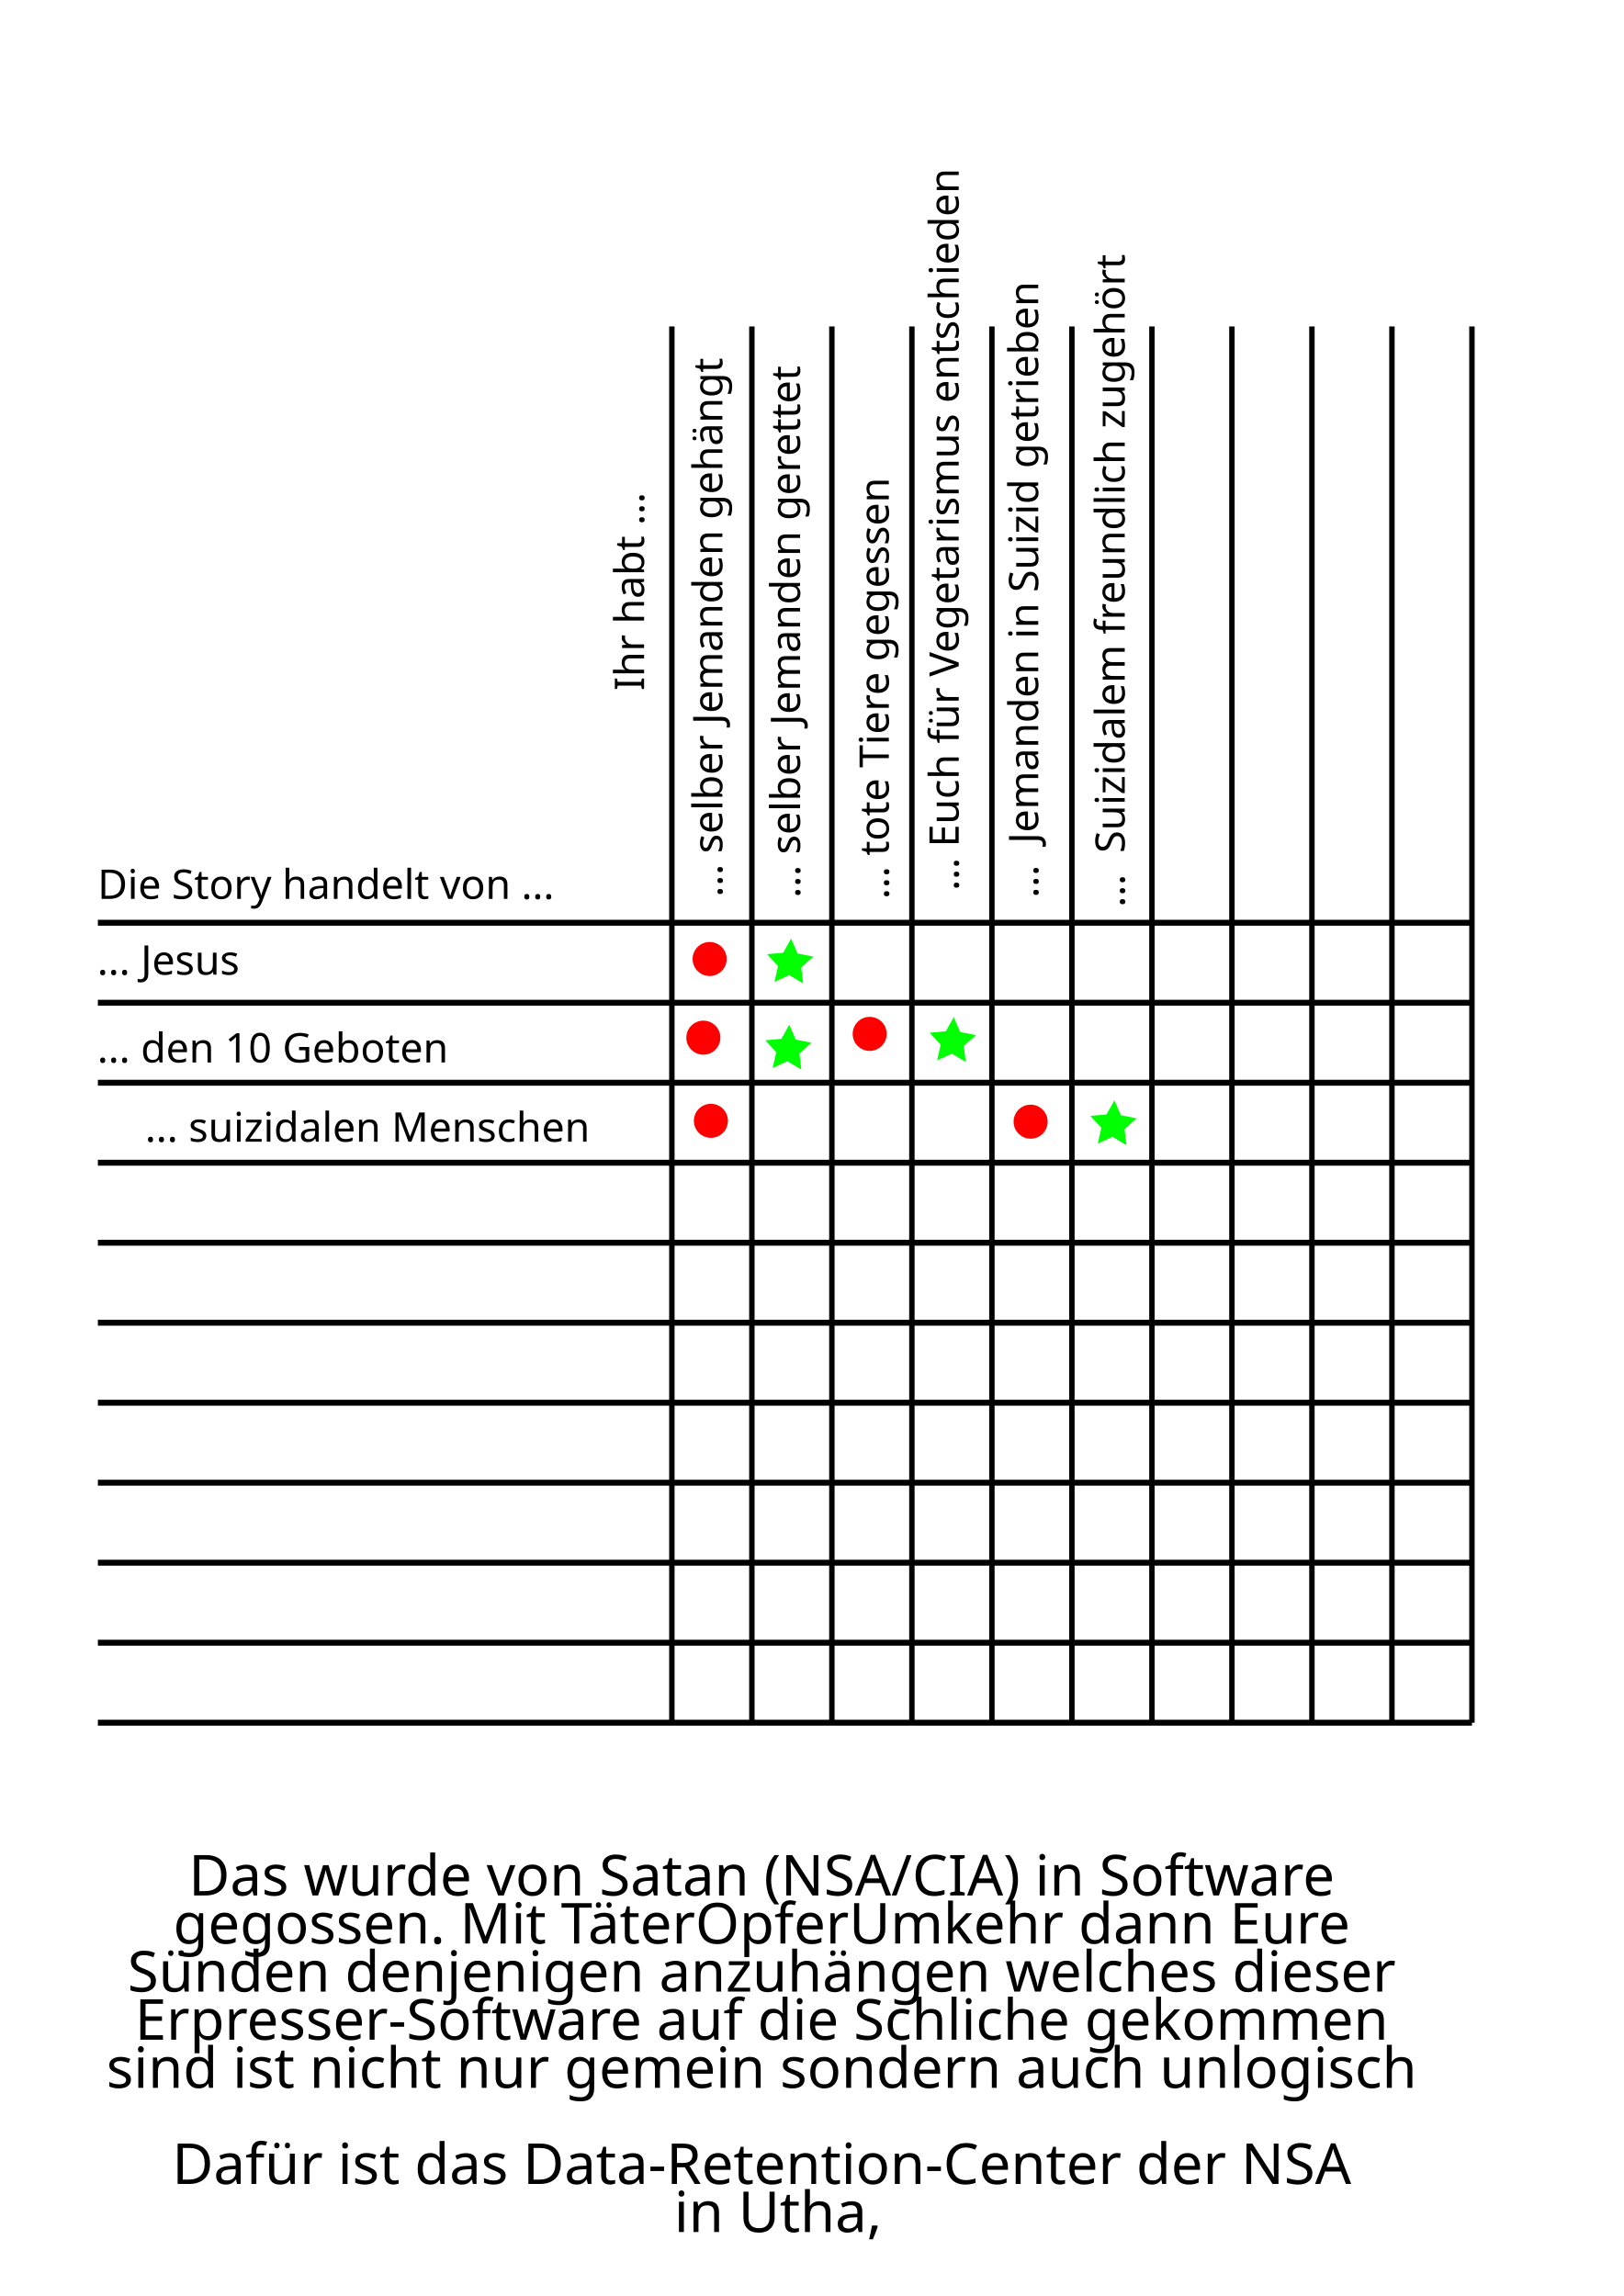
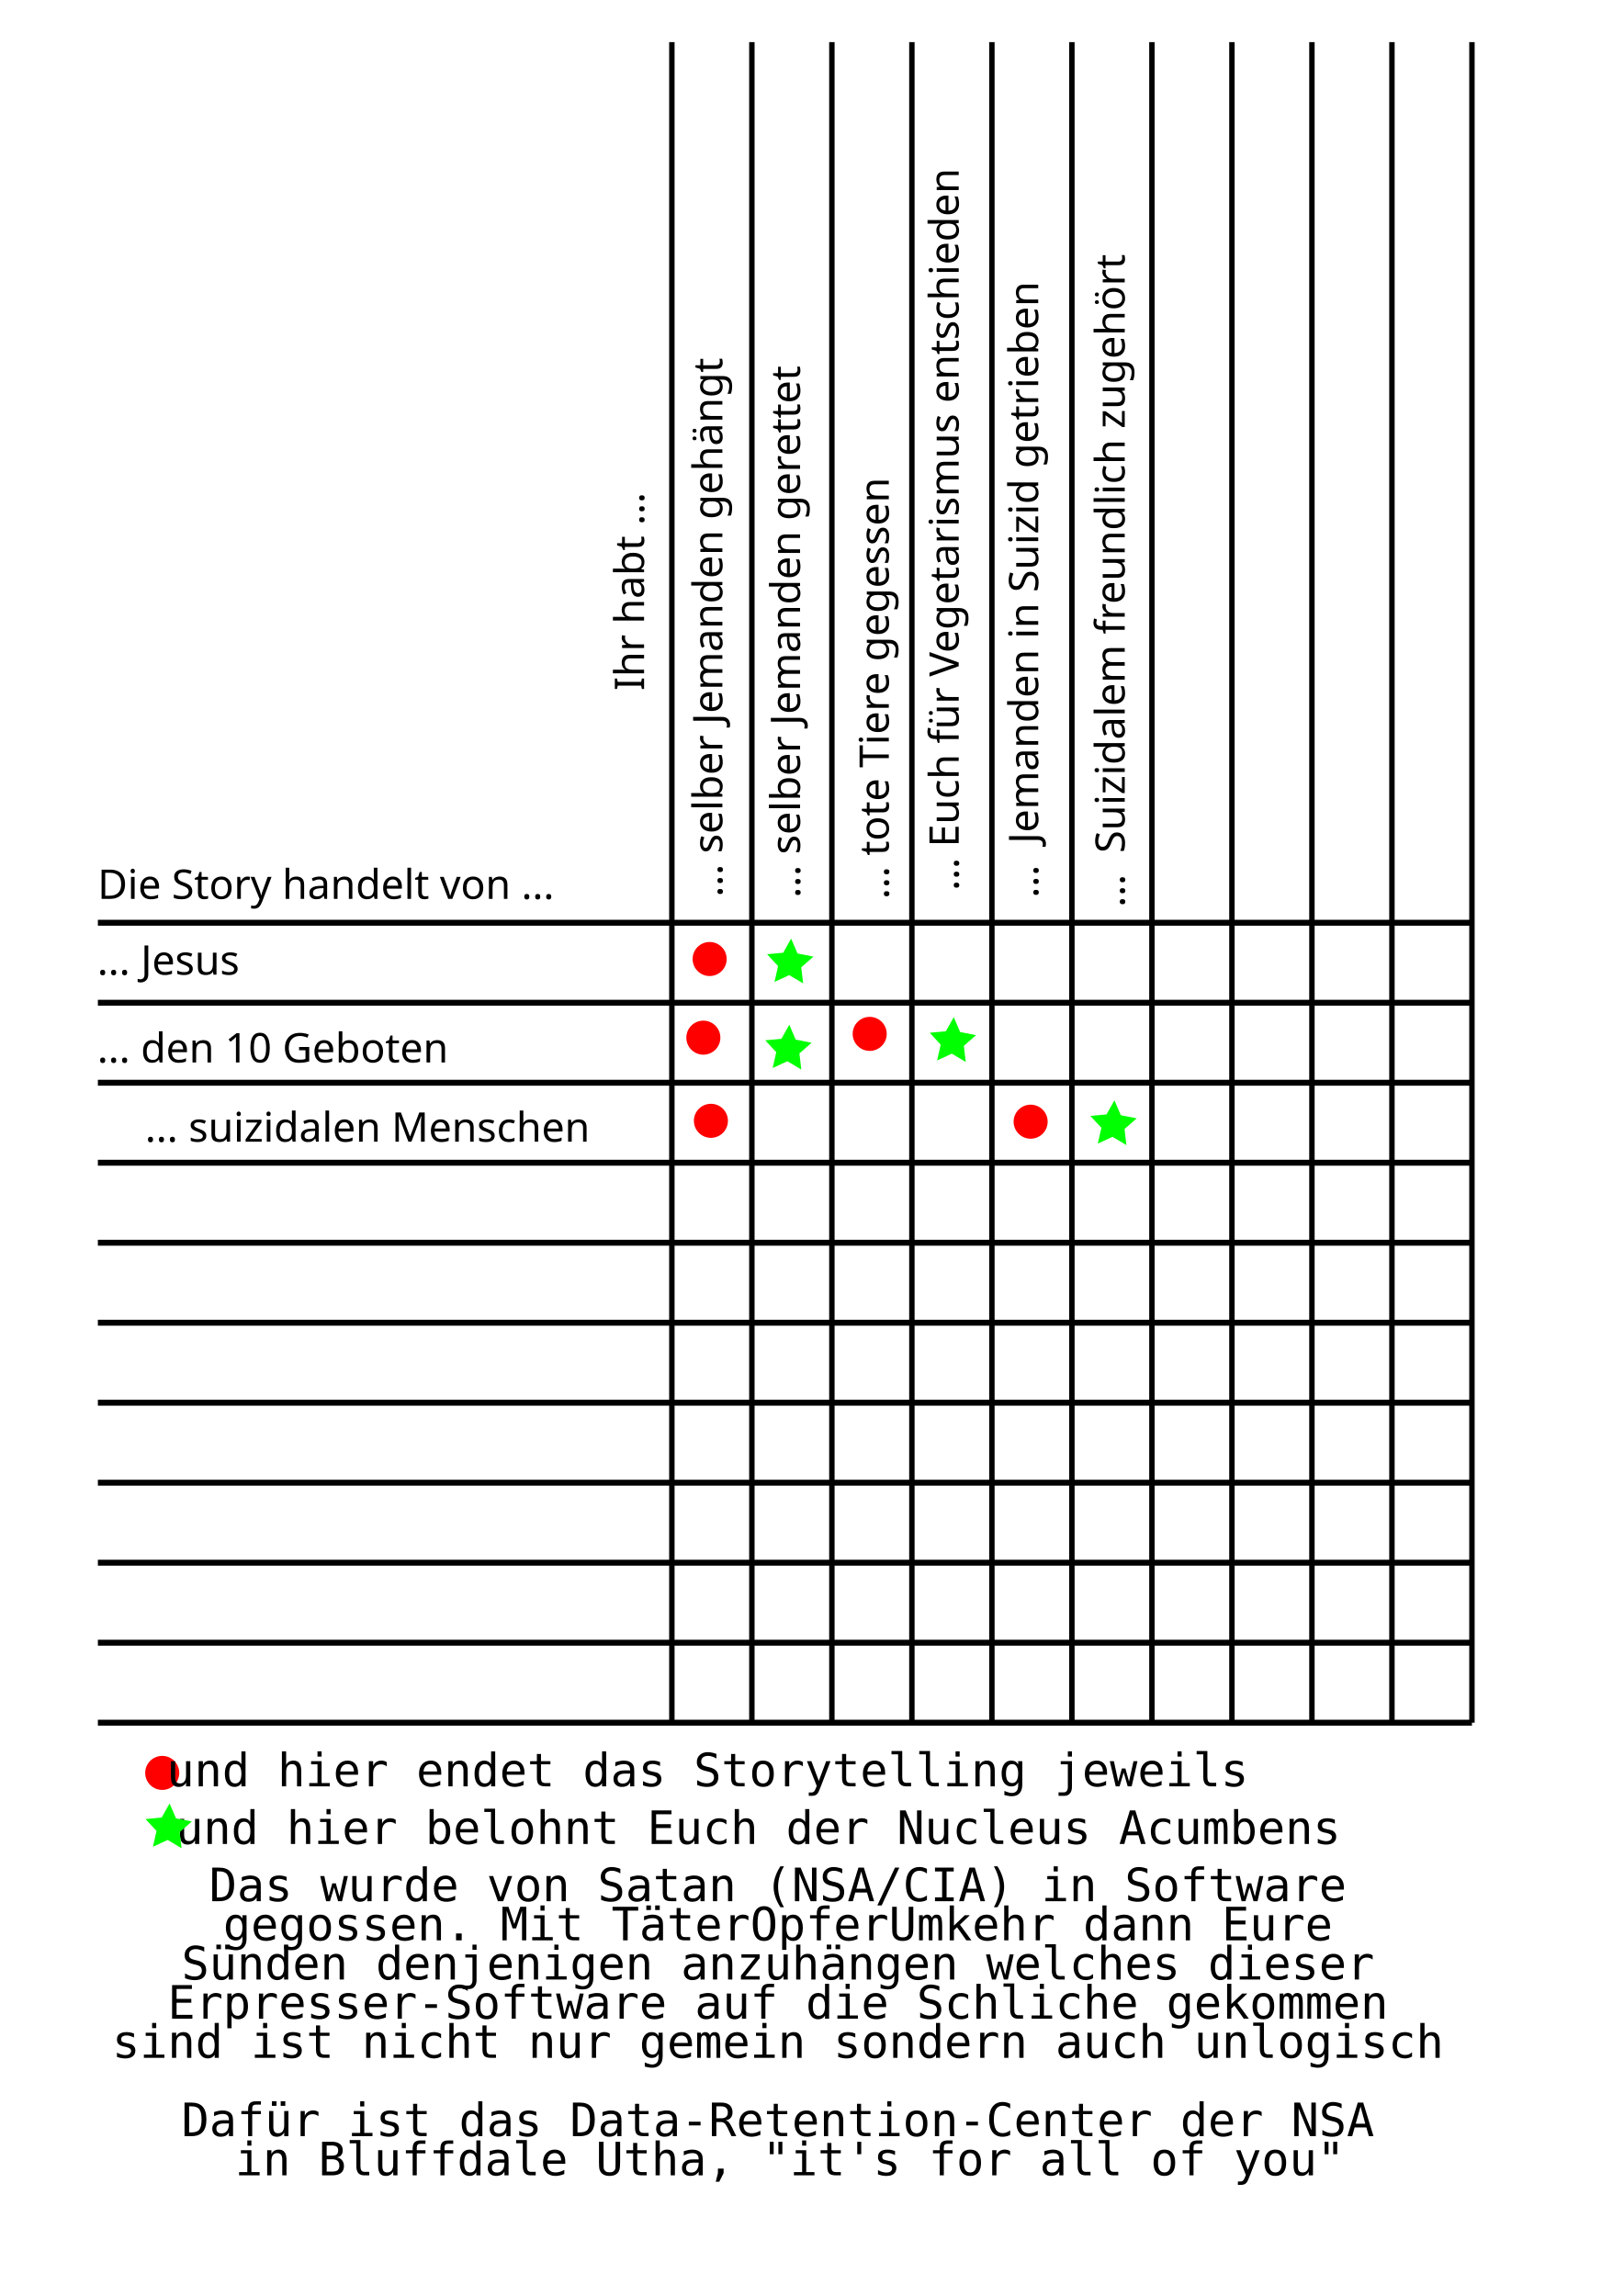
<svg xmlns="http://www.w3.org/2000/svg" width="210mm" height="297mm" viewBox="0 0 210 297" version="1.1" id="svg5">
  <defs id="defs2" />
  <g id="layer1">
    <path style="fill:none;stroke:#000000;stroke-width:0.765;stroke-linecap:butt;stroke-linejoin:miter;stroke-miterlimit:4;stroke-dasharray:none;stroke-opacity:1" d="M 12.659,212.492 H 190.372" id="path857" />
    <path style="fill:none;stroke:#000000;stroke-width:0.765;stroke-linecap:butt;stroke-linejoin:miter;stroke-miterlimit:4;stroke-dasharray:none;stroke-opacity:1" d="M 12.659,202.144 H 190.372" id="path939" />
    <path style="fill:none;stroke:#000000;stroke-width:0.765;stroke-linecap:butt;stroke-linejoin:miter;stroke-miterlimit:4;stroke-dasharray:none;stroke-opacity:1" d="M 12.659,191.796 H 190.372" id="path941" />
    <path style="fill:none;stroke:#000000;stroke-width:0.765;stroke-linecap:butt;stroke-linejoin:miter;stroke-miterlimit:4;stroke-dasharray:none;stroke-opacity:1" d="M 12.659,181.449 H 190.372" id="path943" />
    <path style="fill:none;stroke:#000000;stroke-width:0.765;stroke-linecap:butt;stroke-linejoin:miter;stroke-miterlimit:4;stroke-dasharray:none;stroke-opacity:1" d="M 12.659,171.101 H 190.372" id="path945" />
    <path style="fill:none;stroke:#000000;stroke-width:0.765;stroke-linecap:butt;stroke-linejoin:miter;stroke-miterlimit:4;stroke-dasharray:none;stroke-opacity:1" d="M 12.659,160.753 H 190.372" id="path947" />
    <path style="fill:none;stroke:#000000;stroke-width:0.765;stroke-linecap:butt;stroke-linejoin:miter;stroke-miterlimit:4;stroke-dasharray:none;stroke-opacity:1" d="M 12.659,150.405 H 190.372" id="path949" />
    <path style="fill:none;stroke:#000000;stroke-width:0.765;stroke-linecap:butt;stroke-linejoin:miter;stroke-miterlimit:4;stroke-dasharray:none;stroke-opacity:1" d="M 12.659,140.058 H 190.372" id="path951" />
    <path style="fill:none;stroke:#000000;stroke-width:0.765;stroke-linecap:butt;stroke-linejoin:miter;stroke-miterlimit:4;stroke-dasharray:none;stroke-opacity:1" d="M 12.659,129.71 H 190.372" id="path953" />
    <path style="fill:none;stroke:#000000;stroke-width:0.765;stroke-linecap:butt;stroke-linejoin:miter;stroke-miterlimit:4;stroke-dasharray:none;stroke-opacity:1" d="M 12.659,119.362 H 190.372" id="path955" />
    <path style="fill:none;stroke:#000000;stroke-width:0.765;stroke-linecap:butt;stroke-linejoin:miter;stroke-miterlimit:4;stroke-dasharray:none;stroke-opacity:1" d="M 12.659,222.839 H 190.372" id="path957" />
-     <g id="g1057" transform="matrix(0,1.214643,-1,0,356.802,-87.52487)" style="stroke-width:0.7;stroke-miterlimit:4;stroke-dasharray:none">
+     <g id="g1057" transform="matrix(0,1.462048,-1,0,356.802,-150.7415)" style="stroke-width:0.7;stroke-miterlimit:4;stroke-dasharray:none">
      <path style="fill:none;stroke:#000000;stroke-width:0.7;stroke-linecap:butt;stroke-linejoin:miter;stroke-miterlimit:4;stroke-dasharray:none;stroke-opacity:1" d="M 106.828,259.56 H 255.519" id="path857-3" />
      <path style="fill:none;stroke:#000000;stroke-width:0.7;stroke-linecap:butt;stroke-linejoin:miter;stroke-miterlimit:4;stroke-dasharray:none;stroke-opacity:1" d="M 106.828,249.212 H 255.519" id="path939-6" />
      <path style="fill:none;stroke:#000000;stroke-width:0.7;stroke-linecap:butt;stroke-linejoin:miter;stroke-miterlimit:4;stroke-dasharray:none;stroke-opacity:1" d="M 106.828,238.864 H 255.519" id="path941-7" />
      <path style="fill:none;stroke:#000000;stroke-width:0.7;stroke-linecap:butt;stroke-linejoin:miter;stroke-miterlimit:4;stroke-dasharray:none;stroke-opacity:1" d="M 106.828,228.516 H 255.519" id="path943-5" />
      <path style="fill:none;stroke:#000000;stroke-width:0.7;stroke-linecap:butt;stroke-linejoin:miter;stroke-miterlimit:4;stroke-dasharray:none;stroke-opacity:1" d="M 106.828,218.169 H 255.519" id="path945-3" />
      <path style="fill:none;stroke:#000000;stroke-width:0.7;stroke-linecap:butt;stroke-linejoin:miter;stroke-miterlimit:4;stroke-dasharray:none;stroke-opacity:1" d="M 106.828,207.821 H 255.519" id="path947-5" />
      <path style="fill:none;stroke:#000000;stroke-width:0.7;stroke-linecap:butt;stroke-linejoin:miter;stroke-miterlimit:4;stroke-dasharray:none;stroke-opacity:1" d="M 106.828,197.473 H 255.519" id="path949-6" />
      <path style="fill:none;stroke:#000000;stroke-width:0.7;stroke-linecap:butt;stroke-linejoin:miter;stroke-miterlimit:4;stroke-dasharray:none;stroke-opacity:1" d="M 106.828,187.126 H 255.519" id="path951-2" />
      <path style="fill:none;stroke:#000000;stroke-width:0.7;stroke-linecap:butt;stroke-linejoin:miter;stroke-miterlimit:4;stroke-dasharray:none;stroke-opacity:1" d="M 106.828,176.778 H 255.519" id="path953-9" />
      <path style="fill:none;stroke:#000000;stroke-width:0.7;stroke-linecap:butt;stroke-linejoin:miter;stroke-miterlimit:4;stroke-dasharray:none;stroke-opacity:1" d="M 106.828,166.43 H 255.519" id="path955-1" />
      <path style="fill:none;stroke:#000000;stroke-width:0.7;stroke-linecap:butt;stroke-linejoin:miter;stroke-miterlimit:4;stroke-dasharray:none;stroke-opacity:1" d="M 106.828,269.907 H 255.519" id="path957-2" />
    </g>
    <text xml:space="preserve" style="font-style:normal;font-weight:normal;font-size:5.292px;line-height:1.25;font-family:sans-serif;letter-spacing:0px;word-spacing:0px;fill:#000000;fill-opacity:1;stroke:none;stroke-width:0.265" x="12.579" y="126.083" id="text7679">
      <tspan id="tspan7677" style="font-size:5.292px;stroke-width:0.265" x="12.579" y="126.083">... Jesus</tspan>
    </text>
    <text xml:space="preserve" style="font-style:normal;font-weight:normal;font-size:5.292px;line-height:1.25;font-family:sans-serif;letter-spacing:0px;word-spacing:0px;fill:#000000;fill-opacity:1;stroke:none;stroke-width:0.265" x="12.579" y="137.434" id="text7679-6">
      <tspan id="tspan7677-2" style="font-size:5.292px;stroke-width:0.265" x="12.579" y="137.434">... den 10 Geboten</tspan>
    </text>
    <text xml:space="preserve" style="font-style:normal;font-weight:normal;font-size:5.292px;line-height:1.25;font-family:sans-serif;letter-spacing:0px;word-spacing:0px;fill:#000000;fill-opacity:1;stroke:none;stroke-width:0.265" x="18.763" y="147.69" id="text7679-6-3">
      <tspan id="tspan7677-2-7" style="font-size:5.292px;stroke-width:0.265" x="18.763" y="147.69">... suizidalen Menschen</tspan>
    </text>
    <text xml:space="preserve" style="font-style:normal;font-weight:normal;font-size:5.292px;line-height:1.25;font-family:sans-serif;letter-spacing:0px;word-spacing:0px;fill:#000000;fill-opacity:1;stroke:none;stroke-width:0.265" x="12.626" y="116.279" id="text9459">
      <tspan id="tspan9457" style="font-size:5.292px;stroke-width:0.265" x="12.626" y="116.279">Die Story handelt von ...</tspan>
    </text>
    <text xml:space="preserve" style="font-style:normal;font-weight:normal;font-size:5.292px;line-height:1.25;font-family:sans-serif;letter-spacing:0px;word-spacing:0px;fill:#000000;fill-opacity:1;stroke:none;stroke-width:0.265" x="-116.022" y="93.425" id="text9459-7" transform="rotate(-90)">
      <tspan id="tspan9457-0" style="font-size:5.292px;stroke-width:0.265" x="-116.022" y="93.425">... selber Jemanden gehängt</tspan>
    </text>
    <text xml:space="preserve" style="font-style:normal;font-weight:normal;font-size:5.292px;line-height:1.25;font-family:sans-serif;letter-spacing:0px;word-spacing:0px;fill:#000000;fill-opacity:1;stroke:none;stroke-width:0.265" x="-116.15" y="103.479" id="text9459-7-6" transform="rotate(-90)">
      <tspan id="tspan9457-0-0" style="font-size:5.292px;stroke-width:0.265" x="-116.15" y="103.479">... selber Jemanden gerettet</tspan>
    </text>
    <text xml:space="preserve" style="font-style:normal;font-weight:normal;font-size:5.292px;line-height:1.25;font-family:sans-serif;letter-spacing:0px;word-spacing:0px;fill:#000000;fill-opacity:1;stroke:none;stroke-width:0.265" x="-116.314" y="114.955" id="text9459-7-6-8" transform="rotate(-90)">
      <tspan id="tspan9457-0-0-7" style="font-size:5.292px;stroke-width:0.265" x="-116.314" y="114.955">... tote Tiere gegessen</tspan>
    </text>
    <text xml:space="preserve" style="font-style:normal;font-weight:normal;font-size:5.292px;line-height:1.25;font-family:sans-serif;letter-spacing:0px;word-spacing:0px;fill:#000000;fill-opacity:1;stroke:none;stroke-width:0.265" x="-89.345" y="83.301" id="text9459-7-9" transform="rotate(-90)">
      <tspan id="tspan9457-0-3" style="font-size:5.292px;stroke-width:0.265" x="-89.345" y="83.301">Ihr habt ...</tspan>
    </text>
    <path style="fill:#00ff00;stroke-width:2.646;stroke-linecap:round;stroke-miterlimit:4;stroke-dasharray:none" id="path26277" d="m 57.799,92.253 -10.562,9.268 1.647,13.955 -12.078,-7.181 -12.763,5.879 3.097,-13.706 -9.535,-10.321 13.992,-1.29 6.87,-12.258 5.551,12.909 z" transform="matrix(0.1490411,0,0,0.1490411,96.58705,109.9965)" />
    <path style="fill:#00ff00;stroke-width:2.646;stroke-linecap:round;stroke-miterlimit:4;stroke-dasharray:none" id="path26277-1" transform="matrix(0.1490411,0,0,0.1490411,96.34936,121.1356)" d="m 57.799,92.253 -10.562,9.268 1.647,13.955 -12.078,-7.181 -12.763,5.879 3.097,-13.706 -9.535,-10.321 13.992,-1.29 6.87,-12.258 5.551,12.909 z" />
    <path style="fill:#00ff00;stroke-width:2.646;stroke-linecap:round;stroke-miterlimit:4;stroke-dasharray:none" id="path26277-1-3" transform="matrix(0.1490411,0,0,0.1490411,138.4004,130.9149)" d="m 57.799,92.253 -10.562,9.268 1.647,13.955 -12.078,-7.181 -12.763,5.879 3.097,-13.706 -9.535,-10.321 13.992,-1.29 6.87,-12.258 5.551,12.909 z" />
    <path style="fill:#00ff00;stroke-width:2.646;stroke-linecap:round;stroke-miterlimit:4;stroke-dasharray:none" id="path26277-1-2" transform="matrix(0.1490411,0,0,0.1490411,117.6194,120.1577)" d="m 57.799,92.253 -10.562,9.268 1.647,13.955 -12.078,-7.181 -12.763,5.879 3.097,-13.706 -9.535,-10.321 13.992,-1.29 6.87,-12.258 5.551,12.909 z" />
    <circle style="fill:#ff0000;stroke-width:0.7;stroke-linecap:round;stroke-miterlimit:4;stroke-dasharray:none" id="path29438" cx="91.781" cy="124.053" r="2.202" />
    <circle style="fill:#ff0000;stroke-width:0.7;stroke-linecap:round;stroke-miterlimit:4;stroke-dasharray:none" id="path29438-6" cx="90.967" cy="134.227" r="2.202" />
    <circle style="fill:#ff0000;stroke-width:0.7;stroke-linecap:round;stroke-miterlimit:4;stroke-dasharray:none" id="path29438-6-8" cx="91.945" cy="144.984" r="2.202" />
    <circle style="fill:#ff0000;stroke-width:0.7;stroke-linecap:round;stroke-miterlimit:4;stroke-dasharray:none" id="path29438-6-97" cx="133.296" cy="145.097" r="2.202" />
    <circle style="fill:#ff0000;stroke-width:0.7;stroke-linecap:round;stroke-miterlimit:4;stroke-dasharray:none" id="path29438-6-9" cx="112.481" cy="133.738" r="2.202" />
    <text xml:space="preserve" style="font-style:normal;font-weight:normal;font-size:5.292px;line-height:1.25;font-family:sans-serif;letter-spacing:0px;word-spacing:0px;fill:#000000;fill-opacity:1;stroke:none;stroke-width:0.265" x="-115.202" y="123.993" id="text9459-7-6-8-0" transform="rotate(-90)">
      <tspan id="tspan9457-0-0-7-2" style="font-size:5.292px;stroke-width:0.265" x="-115.202" y="123.993">... Euch für Vegetarismus entschieden</tspan>
    </text>
    <text xml:space="preserve" style="font-style:normal;font-weight:normal;font-size:5.292px;line-height:1.25;font-family:sans-serif;letter-spacing:0px;word-spacing:0px;fill:#000000;fill-opacity:1;stroke:none;stroke-width:0.265" x="-116.136" y="134.28" id="text9459-7-6-8-0-5" transform="rotate(-90)">
      <tspan id="tspan9457-0-0-7-2-9" style="font-size:5.292px;stroke-width:0.265" x="-116.136" y="134.28">...  Jemanden in Suizid getrieben</tspan>
    </text>
    <text xml:space="preserve" style="font-style:normal;font-weight:normal;font-size:5.292px;line-height:1.25;font-family:sans-serif;letter-spacing:0px;word-spacing:0px;fill:#000000;fill-opacity:1;stroke:none;stroke-width:0.265" x="-117.339" y="145.464" id="text9459-7-6-8-0-5-2" transform="rotate(-90)">
      <tspan id="tspan9457-0-0-7-2-9-2" style="font-size:5.292px;stroke-width:0.265" x="-117.339" y="145.464">...  Suizidalem freundlich zugehört</tspan>
    </text>
-     <text xml:space="preserve" style="font-style:normal;font-weight:normal;font-size:7.317px;line-height:0.85;font-family:sans-serif;letter-spacing:0px;word-spacing:0px;fill:#000000;fill-opacity:1;stroke:none;stroke-width:0.183" x="105.172" y="245.188" id="text89739">
-       <tspan id="tspan89737" style="text-align:center;text-anchor:middle;stroke-width:0.183" x="105.172" y="245.188">Das wurde von Satan (NSA/CIA) in Software</tspan>
-       <tspan style="text-align:center;text-anchor:middle;stroke-width:0.183" x="105.172" y="251.408" id="tspan89741">gegossen. Mit TäterOpferUmkehr dann Eure</tspan>
-       <tspan style="text-align:center;text-anchor:middle;stroke-width:0.183" x="105.172" y="257.627" id="tspan89743">Sünden denjenigen anzuhängen welches dieser</tspan>
-       <tspan style="text-align:center;text-anchor:middle;stroke-width:0.183" x="105.172" y="263.847" id="tspan89745">Erpresser-Software auf die Schliche gekommen</tspan>
-       <tspan style="text-align:center;text-anchor:middle;stroke-width:0.183" x="105.172" y="270.067" id="tspan89747">sind ist nicht nur gemein sondern auch unlogisch</tspan>
-       <tspan style="text-align:center;text-anchor:middle;stroke-width:0.183" x="105.172" y="276.286" id="tspan96497" />
-       <tspan style="text-align:center;text-anchor:middle;stroke-width:0.183" x="105.172" y="282.506" id="tspan96499">Dafür ist das Data-Retention-Center der NSA</tspan>
-       <tspan style="text-align:center;text-anchor:middle;stroke-width:0.183" x="106.335" y="288.726" id="tspan96501">in Utha, </tspan>
+     <text xml:space="preserve" style="font-style:normal;font-weight:normal;font-size:5.96px;line-height:0.85;font-family:sans-serif;letter-spacing:0px;word-spacing:0px;fill:#000000;fill-opacity:1;stroke:none;stroke-width:0.149" x="106.039" y="245.93" id="text89739">
+       <tspan id="tspan89737" style="font-style:normal;font-variant:normal;font-weight:normal;font-stretch:normal;font-family:monospace;-inkscape-font-specification:monospace;text-align:center;text-anchor:middle;stroke-width:0.149" x="106.039" y="245.93">Das wurde von Satan (NSA/CIA) in Software</tspan>
+       <tspan style="font-style:normal;font-variant:normal;font-weight:normal;font-stretch:normal;font-family:monospace;-inkscape-font-specification:monospace;text-align:center;text-anchor:middle;stroke-width:0.149" x="106.039" y="250.996" id="tspan89741">gegossen. Mit TäterOpferUmkehr dann Eure</tspan>
+       <tspan style="font-style:normal;font-variant:normal;font-weight:normal;font-stretch:normal;font-family:monospace;-inkscape-font-specification:monospace;text-align:center;text-anchor:middle;stroke-width:0.149" x="106.039" y="256.062" id="tspan89743">Sünden denjenigen anzuhängen welches dieser</tspan>
+       <tspan style="font-style:normal;font-variant:normal;font-weight:normal;font-stretch:normal;font-family:monospace;-inkscape-font-specification:monospace;text-align:center;text-anchor:middle;stroke-width:0.149" x="106.039" y="261.128" id="tspan89745">Erpresser-Software auf die Schliche gekommen</tspan>
+       <tspan style="font-style:normal;font-variant:normal;font-weight:normal;font-stretch:normal;font-family:monospace;-inkscape-font-specification:monospace;text-align:center;text-anchor:middle;stroke-width:0.149" x="106.039" y="266.194" id="tspan89747">sind ist nicht nur gemein sondern auch unlogisch</tspan>
+       <tspan style="font-style:normal;font-variant:normal;font-weight:normal;font-stretch:normal;font-family:monospace;-inkscape-font-specification:monospace;text-align:center;text-anchor:middle;stroke-width:0.149" x="106.039" y="271.26" id="tspan96497" />
+       <tspan style="font-style:normal;font-variant:normal;font-weight:normal;font-stretch:normal;font-family:monospace;-inkscape-font-specification:monospace;text-align:center;text-anchor:middle;stroke-width:0.149" x="106.039" y="276.326" id="tspan96499">Dafür ist das Data-Retention-Center der NSA</tspan>
+       <tspan style="font-style:normal;font-variant:normal;font-weight:normal;font-stretch:normal;font-family:monospace;-inkscape-font-specification:monospace;text-align:center;text-anchor:middle;stroke-width:0.149" x="106.039" y="281.392" id="tspan96501">in Bluffdale Utha, "it's for all of you"</tspan>
    </text>
+     <circle style="fill:#ff0000;stroke-width:0.7;stroke-linecap:round;stroke-miterlimit:4;stroke-dasharray:none" id="path29438-6-8-1" cx="20.981" cy="229.335" r="2.202" />
+     <text xml:space="preserve" style="font-style:normal;font-weight:normal;font-size:5.96px;line-height:0.85;font-family:sans-serif;letter-spacing:0px;word-spacing:0px;fill:#000000;fill-opacity:1;stroke:none;stroke-width:0.149" x="95.386" y="231.071" id="text134611">
+       <tspan style="font-style:normal;font-variant:normal;font-weight:normal;font-stretch:normal;font-family:monospace;-inkscape-font-specification:monospace;text-align:center;text-anchor:middle;stroke-width:0.149" x="95.386" y="231.071" id="tspan134609">und hier endet das Storytelling jeweils</tspan>
+     </text>
+     <text xml:space="preserve" style="font-style:normal;font-weight:normal;font-size:5.96px;line-height:0.85;font-family:sans-serif;letter-spacing:0px;word-spacing:0px;fill:#000000;fill-opacity:1;stroke:none;stroke-width:0.149" x="101.926" y="238.528" id="text135406">
+       <tspan style="font-style:normal;font-variant:normal;font-weight:normal;font-stretch:normal;font-family:monospace;-inkscape-font-specification:monospace;text-align:center;text-anchor:middle;stroke-width:0.149" x="101.926" y="238.528" id="tspan135404">und hier belohnt Euch der Nucleus Acumbens</tspan>
+     </text>
+     <path style="fill:#00ff00;stroke-width:2.646;stroke-linecap:round;stroke-miterlimit:4;stroke-dasharray:none" id="path26277-1-2-2" transform="matrix(0.1490411,0,0,0.1490411,16.19849,221.869)" d="m 57.799,92.253 -10.562,9.268 1.647,13.955 -12.078,-7.181 -12.763,5.879 3.097,-13.706 -9.535,-10.321 13.992,-1.29 6.87,-12.258 5.551,12.909 z" />
  </g>
</svg>
